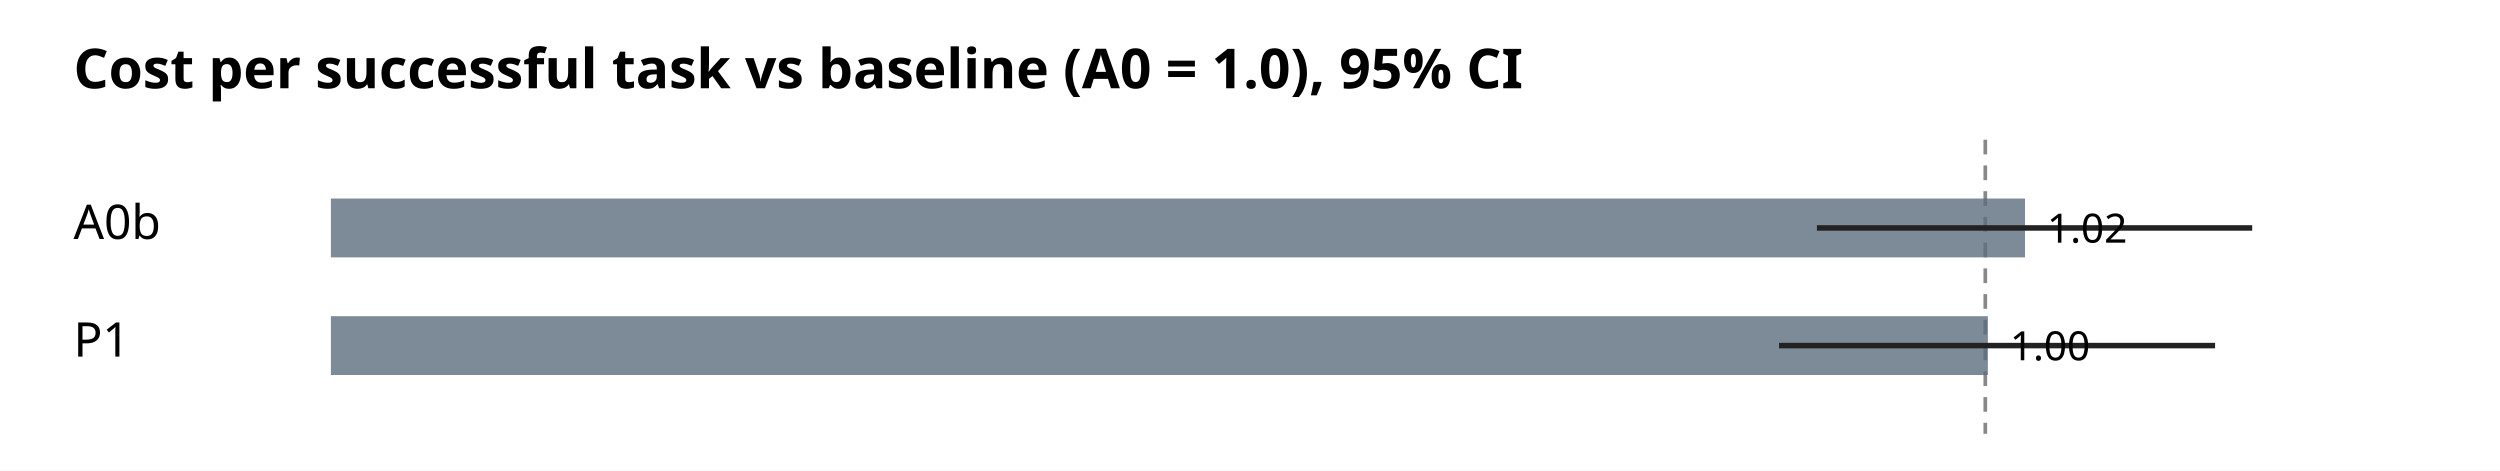
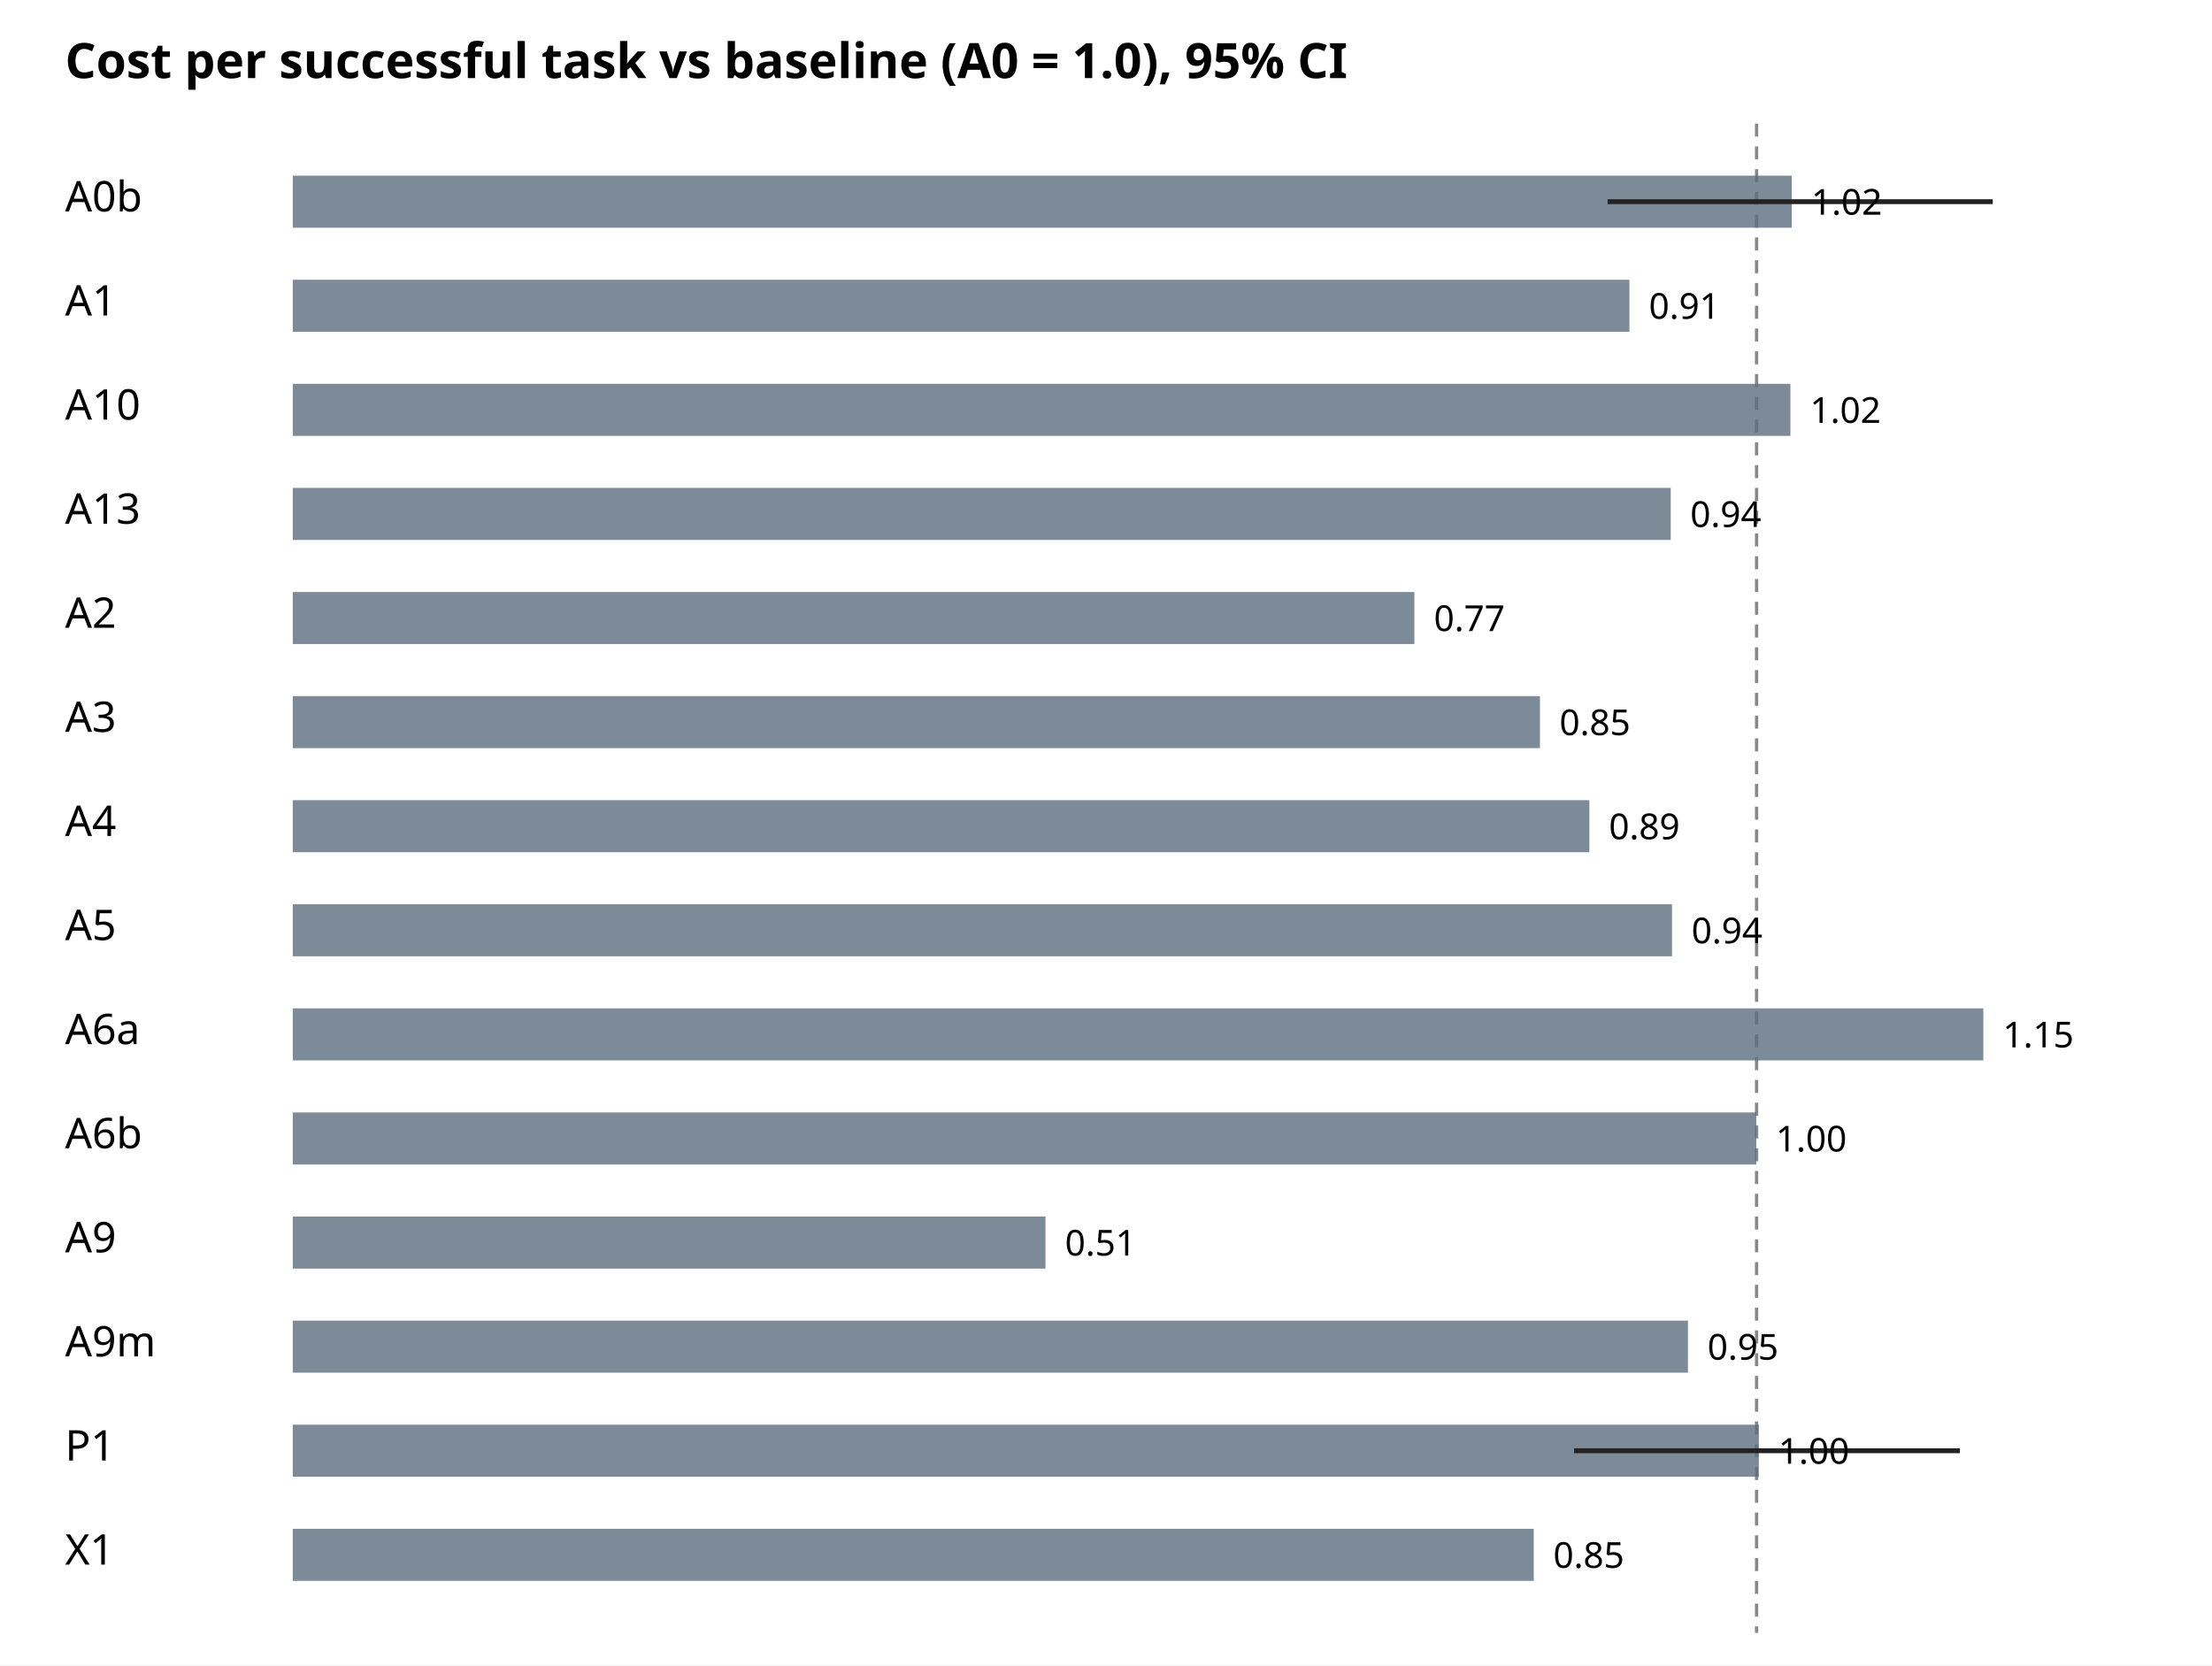
- <svg xmlns="http://www.w3.org/2000/svg" viewBox="0 0 680 128" font-family="sans-serif" font-size="13">
+ <svg xmlns="http://www.w3.org/2000/svg" viewBox="0 0 680 512" font-family="sans-serif" font-size="13">
  <rect width="100%" height="100%" fill="white" />
  <text x="20" y="24" font-size="15" font-weight="600">Cost per successful task vs baseline (A0 = 1.0), 95% CI</text>
-   <line x1="540.0" y1="38" x2="540.0" y2="118" stroke="#888" stroke-dasharray="4 3" />
+   <line x1="540.0" y1="38" x2="540.0" y2="502" stroke="#888" stroke-dasharray="4 3" />
  <text x="20" y="65">A0b</text>
  <rect x="90" y="54" width="460.8" height="16" fill="#5d6d7e" opacity="0.8" />
  <line x1="494.2" y1="62" x2="612.6" y2="62" stroke="#222" stroke-width="1.5" />
  <text x="556.8" y="66" font-size="11">1.02</text>
-   <text x="20" y="97">P1</text>
-   <rect x="90" y="86" width="450.7" height="16" fill="#5d6d7e" opacity="0.8" />
-   <line x1="483.9" y1="94" x2="602.5" y2="94" stroke="#222" stroke-width="1.5" />
-   <text x="546.7" y="98" font-size="11">1.00</text>
+   <text x="20" y="97">A1</text>
+   <rect x="90" y="86" width="410.9" height="16" fill="#5d6d7e" opacity="0.8" />
+   <text x="506.9" y="98" font-size="11">0.91</text>
+   <text x="20" y="129">A10</text>
+   <rect x="90" y="118" width="460.4" height="16" fill="#5d6d7e" opacity="0.8" />
+   <text x="556.4" y="130" font-size="11">1.02</text>
+   <text x="20" y="161">A13</text>
+   <rect x="90" y="150" width="423.6" height="16" fill="#5d6d7e" opacity="0.8" />
+   <text x="519.6" y="162" font-size="11">0.94</text>
+   <text x="20" y="193">A2</text>
+   <rect x="90" y="182" width="344.8" height="16" fill="#5d6d7e" opacity="0.8" />
+   <text x="440.8" y="194" font-size="11">0.77</text>
+   <text x="20" y="225">A3</text>
+   <rect x="90" y="214" width="383.4" height="16" fill="#5d6d7e" opacity="0.8" />
+   <text x="479.4" y="226" font-size="11">0.85</text>
+   <text x="20" y="257">A4</text>
+   <rect x="90" y="246" width="398.6" height="16" fill="#5d6d7e" opacity="0.8" />
+   <text x="494.6" y="258" font-size="11">0.89</text>
+   <text x="20" y="289">A5</text>
+   <rect x="90" y="278" width="424.0" height="16" fill="#5d6d7e" opacity="0.8" />
+   <text x="520.0" y="290" font-size="11">0.94</text>
+   <text x="20" y="321">A6a</text>
+   <rect x="90" y="310" width="519.7" height="16" fill="#5d6d7e" opacity="0.8" />
+   <text x="615.7" y="322" font-size="11">1.15</text>
+   <text x="20" y="353">A6b</text>
+   <rect x="90" y="342" width="449.9" height="16" fill="#5d6d7e" opacity="0.8" />
+   <text x="545.9" y="354" font-size="11">1.00</text>
+   <text x="20" y="385">A9</text>
+   <rect x="90" y="374" width="231.4" height="16" fill="#5d6d7e" opacity="0.8" />
+   <text x="327.4" y="386" font-size="11">0.51</text>
+   <text x="20" y="417">A9m</text>
+   <rect x="90" y="406" width="428.9" height="16" fill="#5d6d7e" opacity="0.8" />
+   <text x="524.9" y="418" font-size="11">0.95</text>
+   <text x="20" y="449">P1</text>
+   <rect x="90" y="438" width="450.7" height="16" fill="#5d6d7e" opacity="0.8" />
+   <line x1="483.9" y1="446" x2="602.5" y2="446" stroke="#222" stroke-width="1.5" />
+   <text x="546.7" y="450" font-size="11">1.00</text>
+   <text x="20" y="481">X1</text>
+   <rect x="90" y="470" width="381.5" height="16" fill="#5d6d7e" opacity="0.8" />
+   <text x="477.5" y="482" font-size="11">0.85</text>
</svg>
